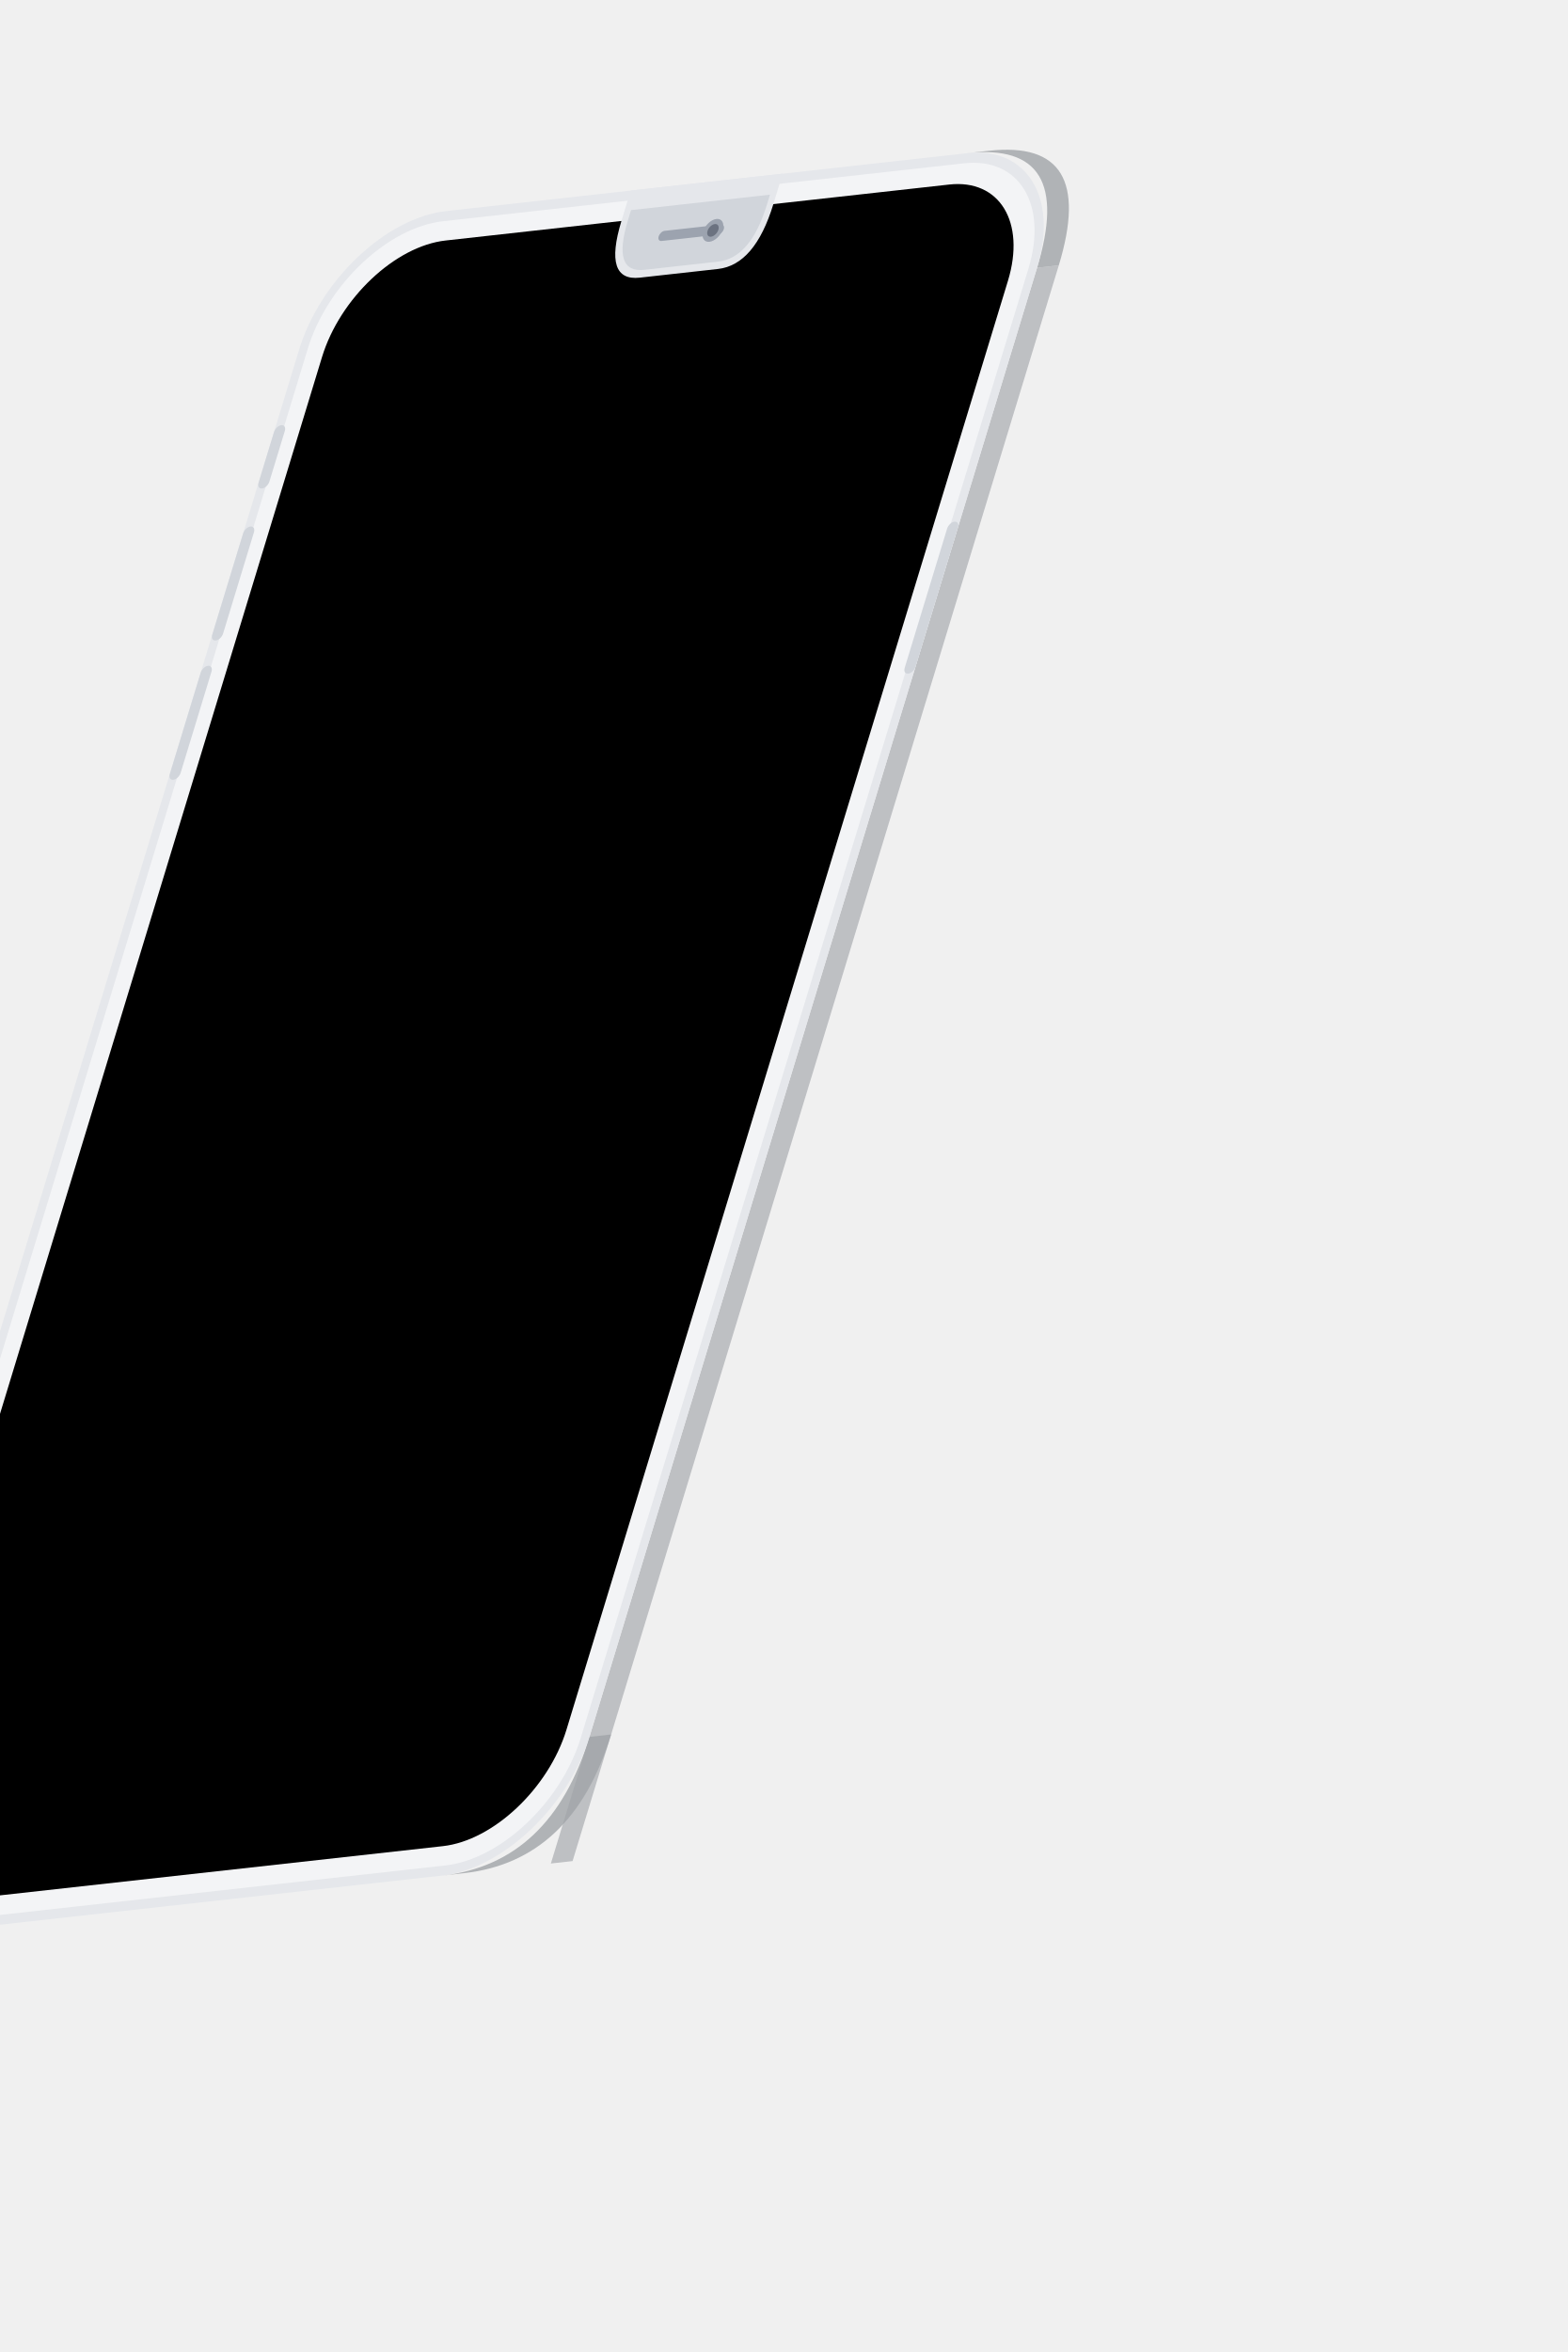
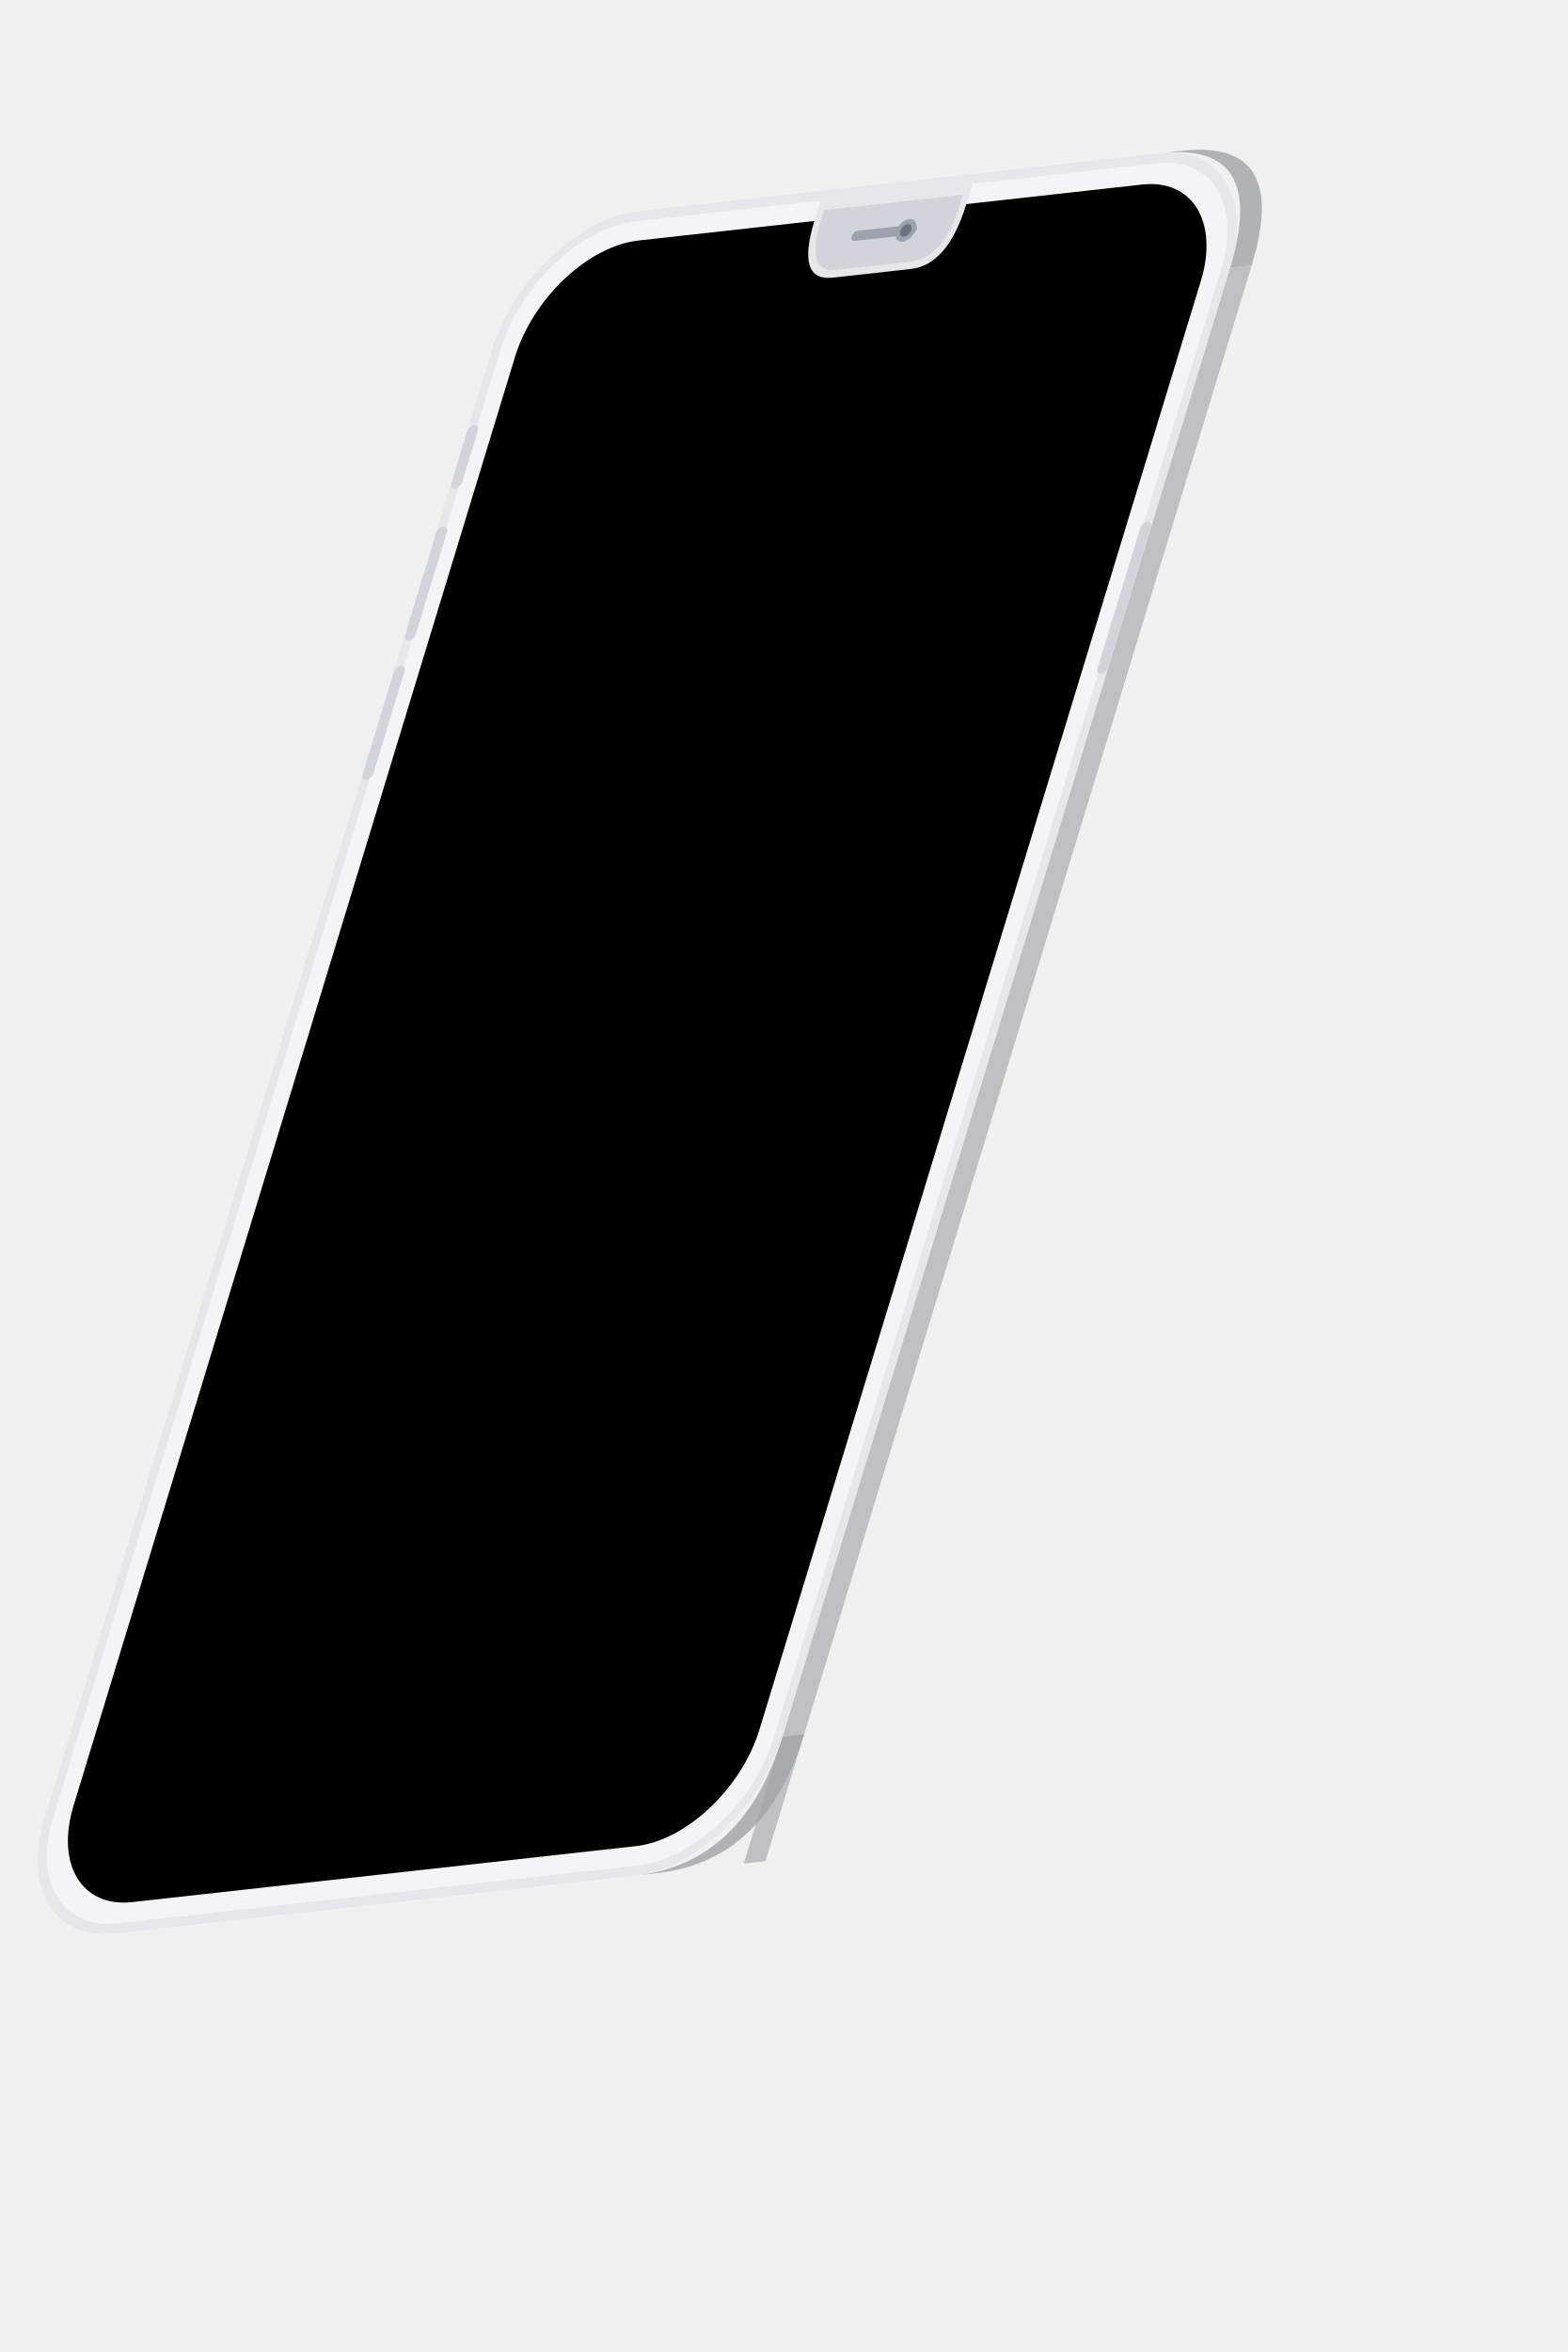
<svg xmlns="http://www.w3.org/2000/svg" width="500" height="750" viewBox="0 0 650 950" fill="none">
-   <g transform="matrix(0.9, -0.1, -0.32, 1.05, 140, 80)">
+   <g transform="matrix(0.9, -0.1, -0.32, 1.05, 220, 80)">
    <g>
      <path d="M 340 50 L 350 50 L 350 680 L 340 680 L 340 50 Z" fill="#B8BABE" opacity="0.9" />
      <path d="M 340 50 Q 340 0, 290 0 L 300 0 Q 350 0, 350 50 L 340 50 Z" fill="#A0A4A8" opacity="0.8" />
      <path d="M 340 630 L 350 630 Q 350 680, 300 680 L 290 680 Q 340 680, 340 630 Z" fill="#A0A4A8" opacity="0.8" />
    </g>
    <rect x="0" y="0" width="340" height="680" rx="50" fill="#E5E7EB" />
    <rect x="4" y="4" width="332" height="672" rx="46" fill="#F3F4F6" />
    <g>
      <rect x="12" y="12" width="316" height="656" rx="42" fill="#000000" />
      <mask id="screen-mask-left-white">
        <rect x="12" y="12" width="316" height="656" rx="42" fill="white" />
        <path d="M 135 12 Q 135 32, 152 32 L 188 32 Q 205 32, 205 12 Z" fill="black" />
      </mask>
      <image x="12" y="12" width="316" height="656" href="" preserveAspectRatio="xMidYMid slice" mask="url(#screen-mask-left-white)" />
      <rect x="12" y="12" width="316" height="656" rx="42" fill="transparent" mask="url(#screen-mask-left-white)" />
    </g>
    <g>
      <path d="M 135 12 Q 135 36, 152 36 L 188 36 Q 205 36, 205 12 L 205 0 L 135 0 Z" fill="#E5E7EB" />
      <path d="M 138 12 Q 138 33, 153 33 L 187 33 Q 202 33, 202 12 L 202 8 L 138 8 Z" fill="#D1D5DB" />
      <rect x="155" y="18" width="30" height="4" rx="2" fill="#9CA3AF" />
      <circle cx="180" cy="20" r="4.5" fill="#9CA3AF" />
      <circle cx="180" cy="20" r="2.5" fill="#6B7280" />
    </g>
    <rect x="335" y="150" width="5" height="60" rx="2.5" fill="#D1D5DB" />
    <rect x="0" y="120" width="5" height="45" rx="2.5" fill="#D1D5DB" />
    <rect x="0" y="175" width="5" height="45" rx="2.5" fill="#D1D5DB" />
    <rect x="0" y="80" width="5" height="25" rx="2.5" fill="#D1D5DB" />
  </g>
</svg>
